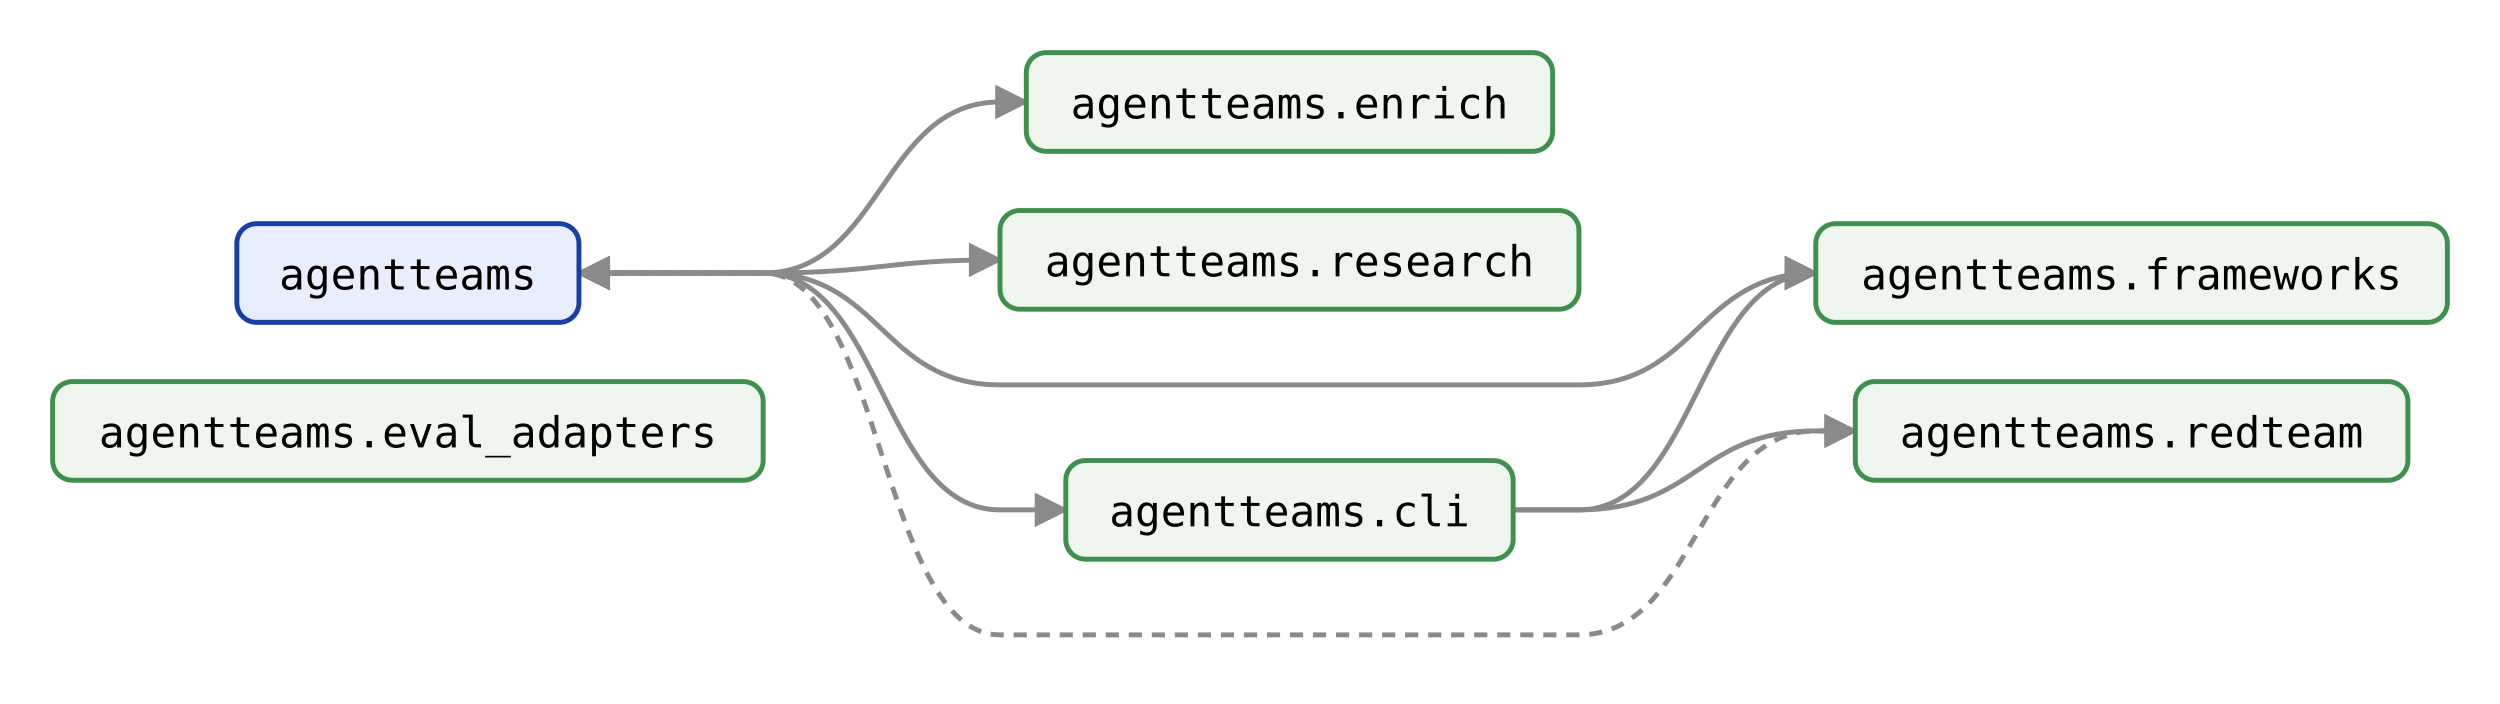
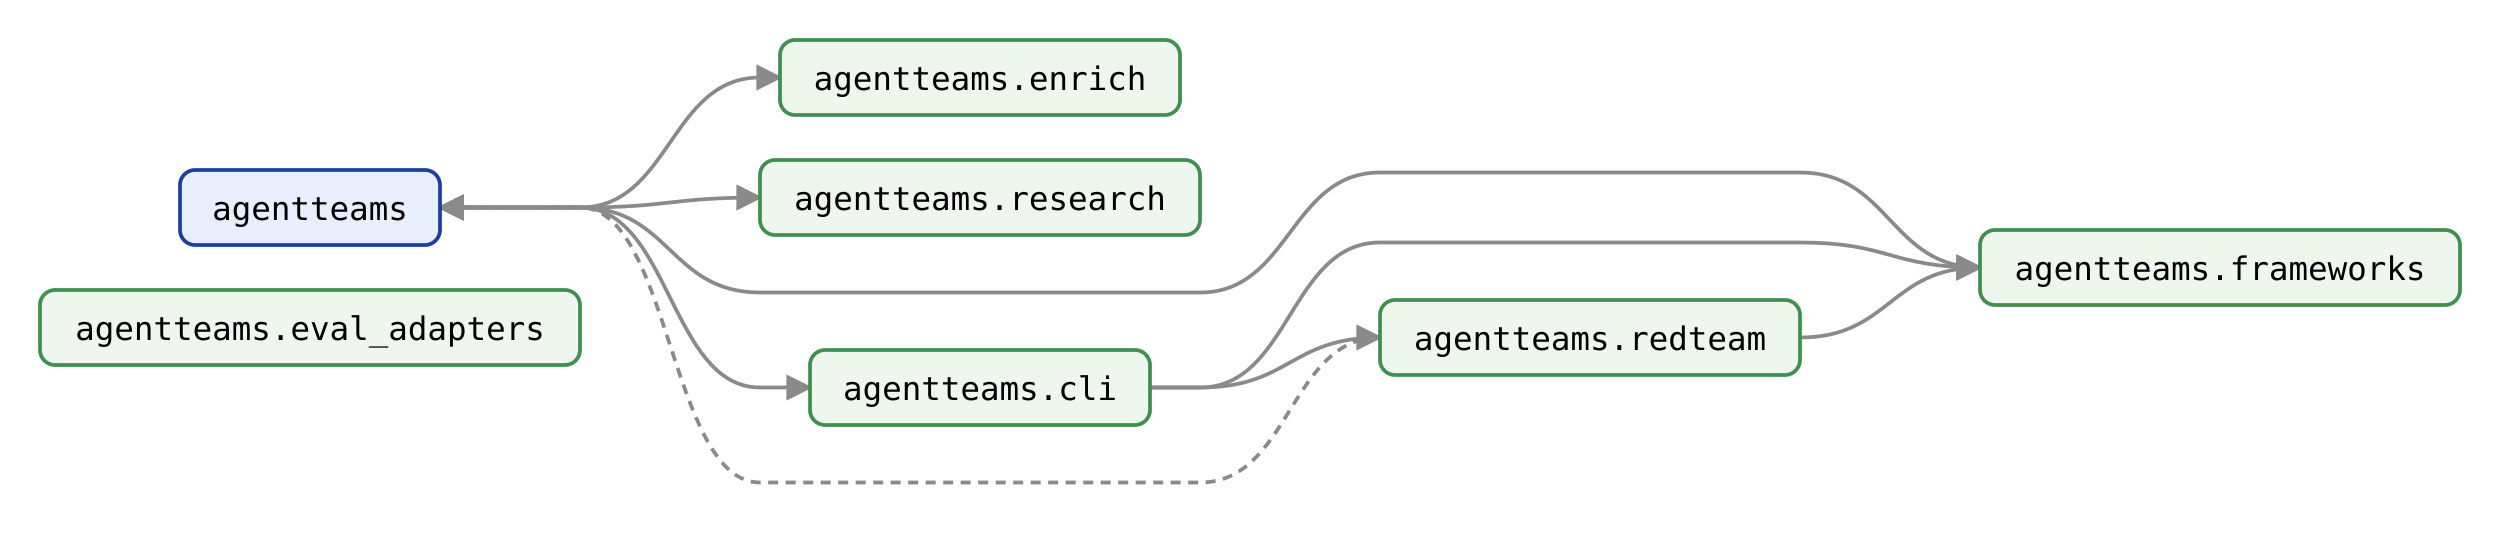
- <svg xmlns="http://www.w3.org/2000/svg" viewBox="0 0 760 214" width="760" height="214" font-family="monospace">
+ <svg xmlns="http://www.w3.org/2000/svg" viewBox="0 0 1000 214" width="1000" height="214" font-family="monospace">
  <defs>
    <marker id="arrow" viewBox="0 0 10 10" refX="9" refY="5" markerWidth="7" markerHeight="7" orient="auto-start-reverse">
      <polygon points="0,0 10,5 0,10" fill="#8a8a8a" />
    </marker>
  </defs>
  <path d="M176,83 L232,83 C268,83 268,155 304,155 L324,155" fill="none" stroke="#8a8a8a" stroke-width="1.5" marker-start="url(#arrow)" marker-end="url(#arrow)" />
  <path d="M176,83 L232,83 C268,83 268,31 304,31 L312,31" fill="none" stroke="#8a8a8a" stroke-width="1.5" marker-start="url(#arrow)" marker-end="url(#arrow)" />
-   <path d="M176,83 L232,83 C268,83 268,117 304,117 L480,117 C516,117 516,83 552,83" fill="none" stroke="#8a8a8a" stroke-width="1.5" marker-start="url(#arrow)" marker-end="url(#arrow)" />
+   <path d="M176,83 L232,83 C268,83 268,117 304,117 L480,117 C516,117 516,69 552,69 L720,69 C756,69 756,107 792,107" fill="none" stroke="#8a8a8a" stroke-width="1.5" marker-start="url(#arrow)" marker-end="url(#arrow)" />
  <path d="M176,83 L232,83 C268,83 268,79 304,79" fill="none" stroke="#8a8a8a" stroke-width="1.5" marker-end="url(#arrow)" />
-   <path d="M460,155 L480,155 C516,155 516,83 552,83" fill="none" stroke="#8a8a8a" stroke-width="1.5" marker-end="url(#arrow)" />
-   <path d="M460,155 L480,155 C516,155 516,131 552,131 L564,131" fill="none" stroke="#8a8a8a" stroke-width="1.5" marker-end="url(#arrow)" />
-   <path d="M564,131 L552,131 C516,131 516,193 480,193 L304,193 C268,193 268,83 232,83 L176,83" fill="none" stroke="#8a8a8a" stroke-width="1.5" stroke-dasharray="4,3" marker-end="url(#arrow)" />
+   <path d="M460,155 L480,155 C516,155 516,97 552,97 L720,97 C756,97 756,107 792,107" fill="none" stroke="#8a8a8a" stroke-width="1.5" marker-end="url(#arrow)" />
+   <path d="M460,155 L480,155 C516,155 516,135 552,135" fill="none" stroke="#8a8a8a" stroke-width="1.5" marker-end="url(#arrow)" />
+   <path d="M552,135 C516,135 516,193 480,193 L304,193 C268,193 268,83 232,83 L176,83" fill="none" stroke="#8a8a8a" stroke-width="1.5" stroke-dasharray="4,3" marker-end="url(#arrow)" />
+   <path d="M720,135 C756,135 756,107 792,107" fill="none" stroke="#8a8a8a" stroke-width="1.5" marker-end="url(#arrow)" />
  <rect x="72" y="68" width="104" height="30" rx="6" fill="#e8eefb" stroke="#1b3fa0" stroke-width="1.5" />
  <text x="124" y="88" font-size="13" text-anchor="middle" fill="#000000">agentteams</text>
  <rect x="324" y="140" width="136" height="30" rx="6" fill="#eef6ee" stroke="#3f8f4f" stroke-width="1.5" />
  <text x="392" y="160" font-size="13" text-anchor="middle" fill="#000000">agentteams.cli</text>
  <rect x="312" y="16" width="160" height="30" rx="6" fill="#eef6ee" stroke="#3f8f4f" stroke-width="1.5" />
  <text x="392" y="36" font-size="13" text-anchor="middle" fill="#000000">agentteams.enrich</text>
  <rect x="16" y="116" width="216" height="30" rx="6" fill="#eef6ee" stroke="#3f8f4f" stroke-width="1.5" />
  <text x="124" y="136" font-size="13" text-anchor="middle" fill="#000000">agentteams.eval_adapters</text>
-   <rect x="552" y="68" width="192" height="30" rx="6" fill="#eef6ee" stroke="#3f8f4f" stroke-width="1.5" />
-   <text x="648" y="88" font-size="13" text-anchor="middle" fill="#000000">agentteams.frameworks</text>
-   <rect x="564" y="116" width="168" height="30" rx="6" fill="#eef6ee" stroke="#3f8f4f" stroke-width="1.5" />
-   <text x="648" y="136" font-size="13" text-anchor="middle" fill="#000000">agentteams.redteam</text>
+   <rect x="792" y="92" width="192" height="30" rx="6" fill="#eef6ee" stroke="#3f8f4f" stroke-width="1.5" />
+   <text x="888" y="112" font-size="13" text-anchor="middle" fill="#000000">agentteams.frameworks</text>
+   <rect x="552" y="120" width="168" height="30" rx="6" fill="#eef6ee" stroke="#3f8f4f" stroke-width="1.5" />
+   <text x="636" y="140" font-size="13" text-anchor="middle" fill="#000000">agentteams.redteam</text>
  <rect x="304" y="64" width="176" height="30" rx="6" fill="#eef6ee" stroke="#3f8f4f" stroke-width="1.5" />
  <text x="392" y="84" font-size="13" text-anchor="middle" fill="#000000">agentteams.research</text>
</svg>
